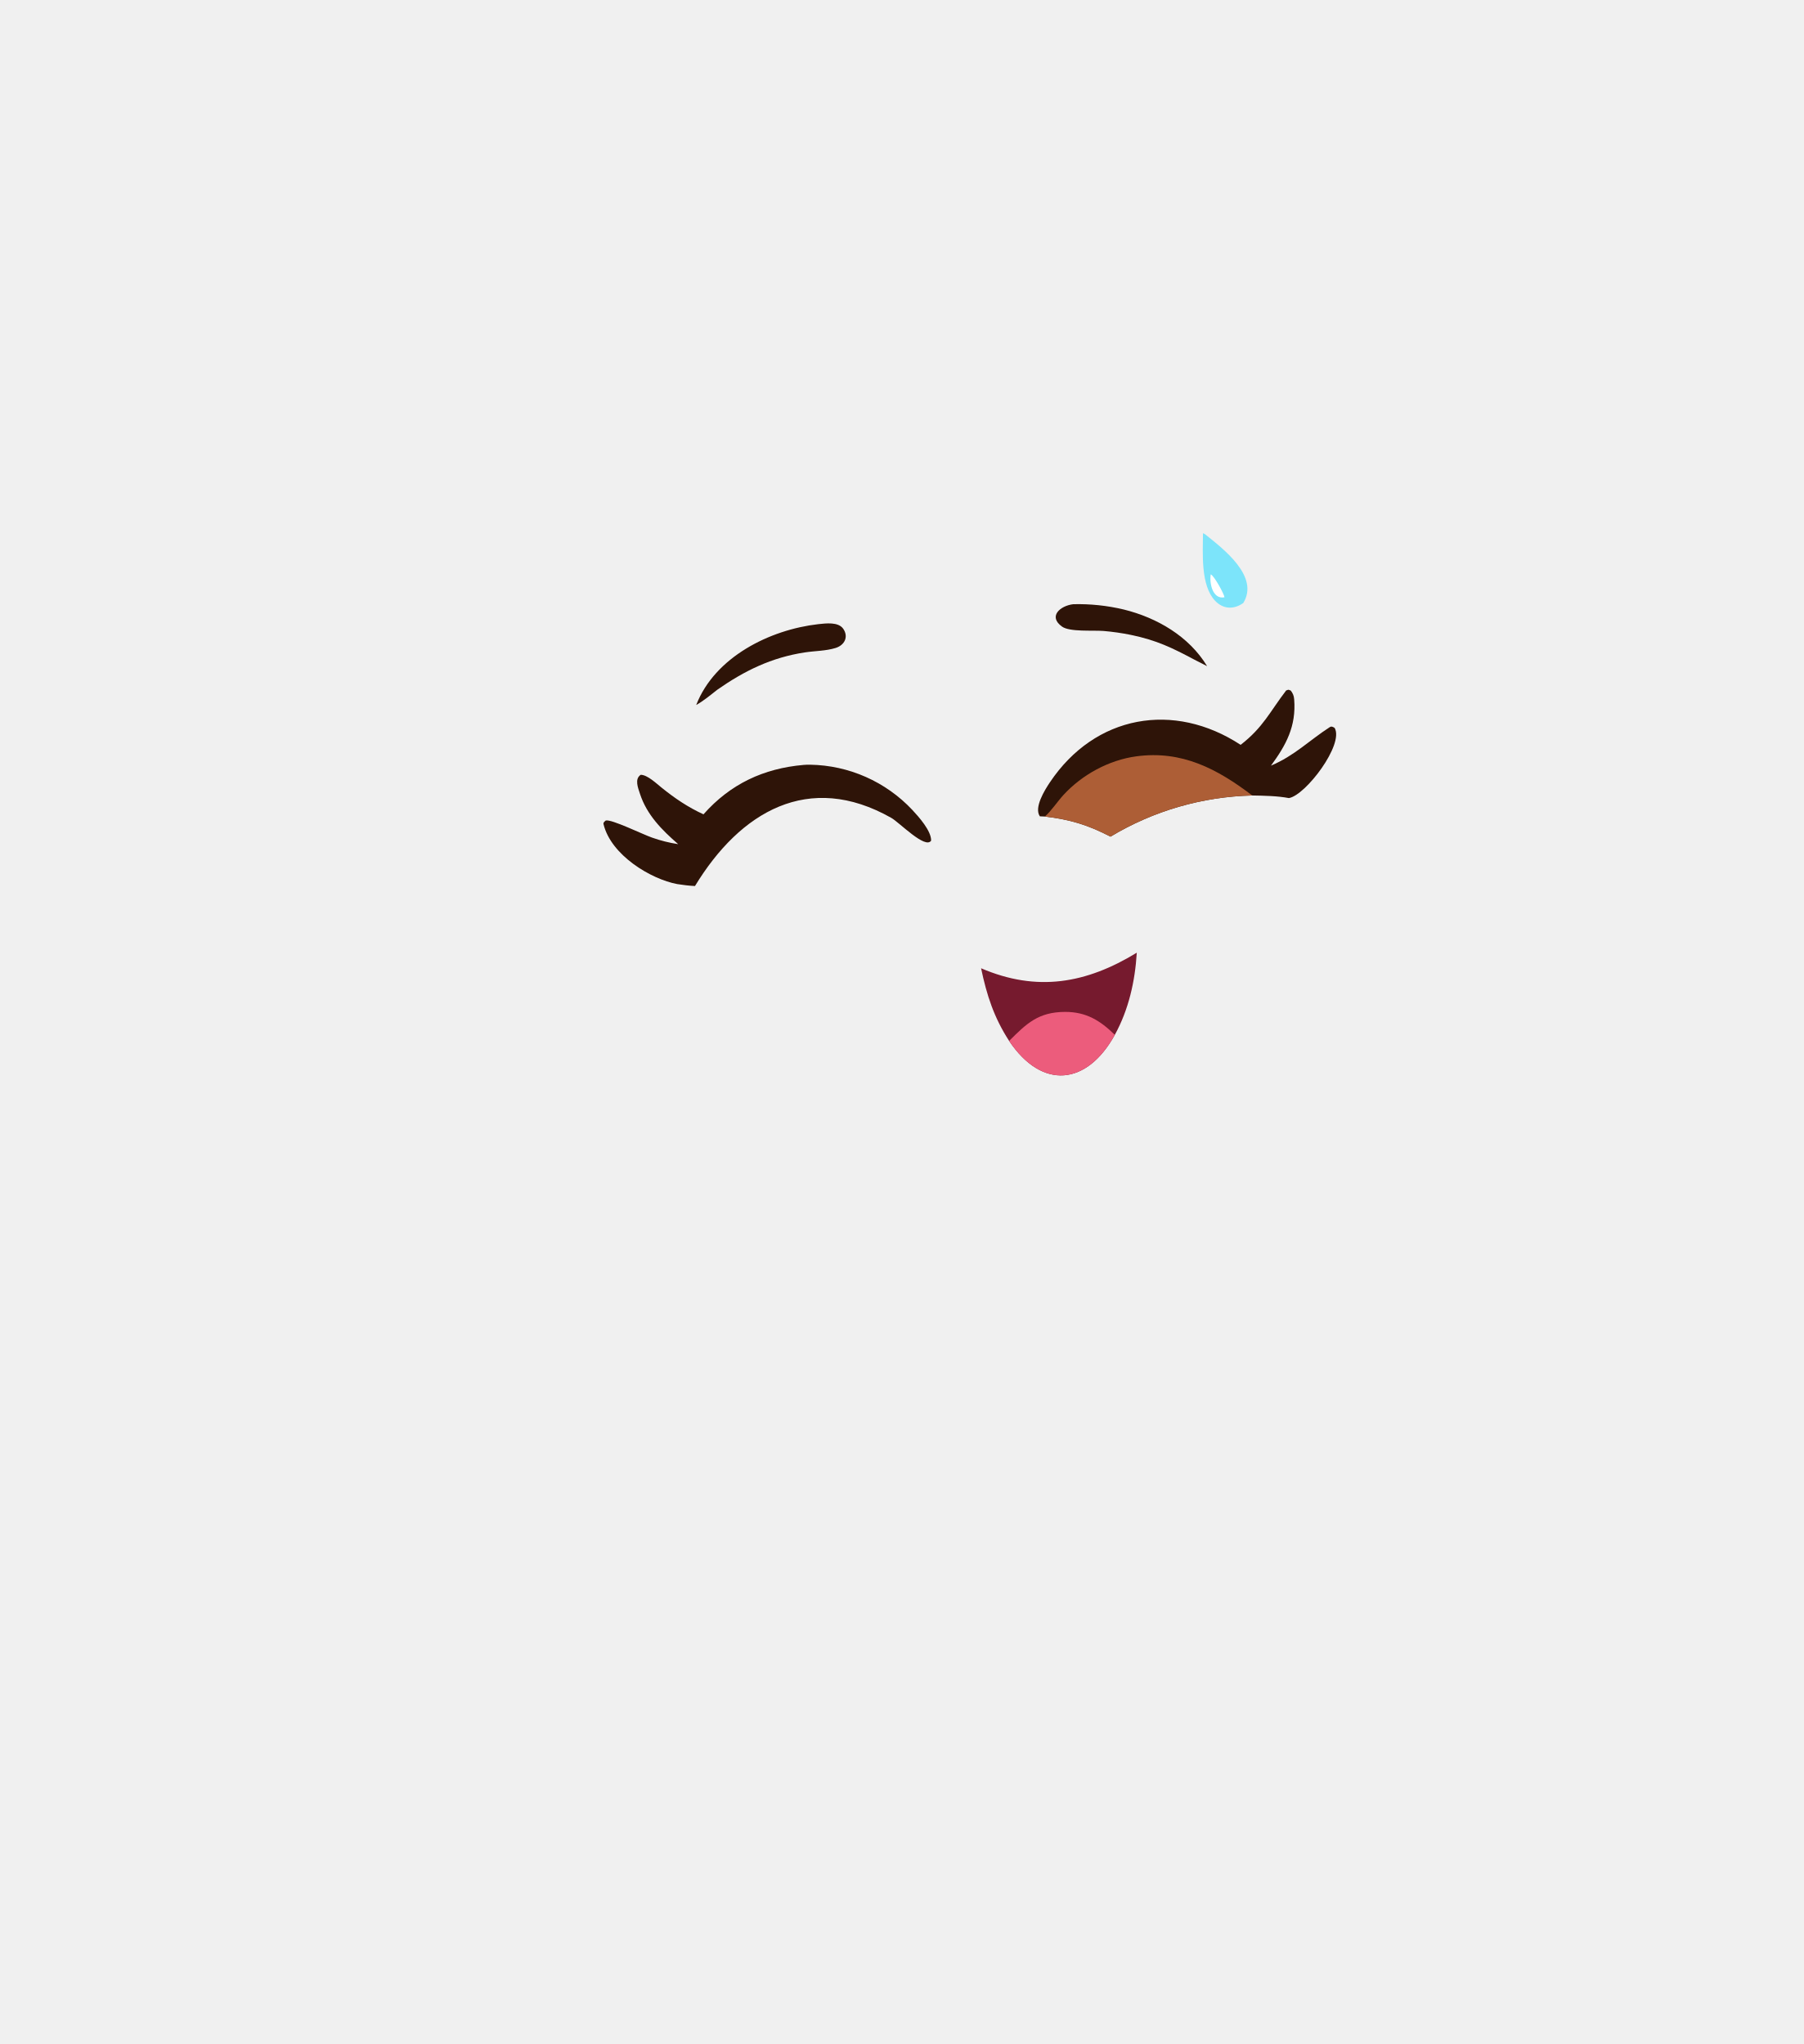
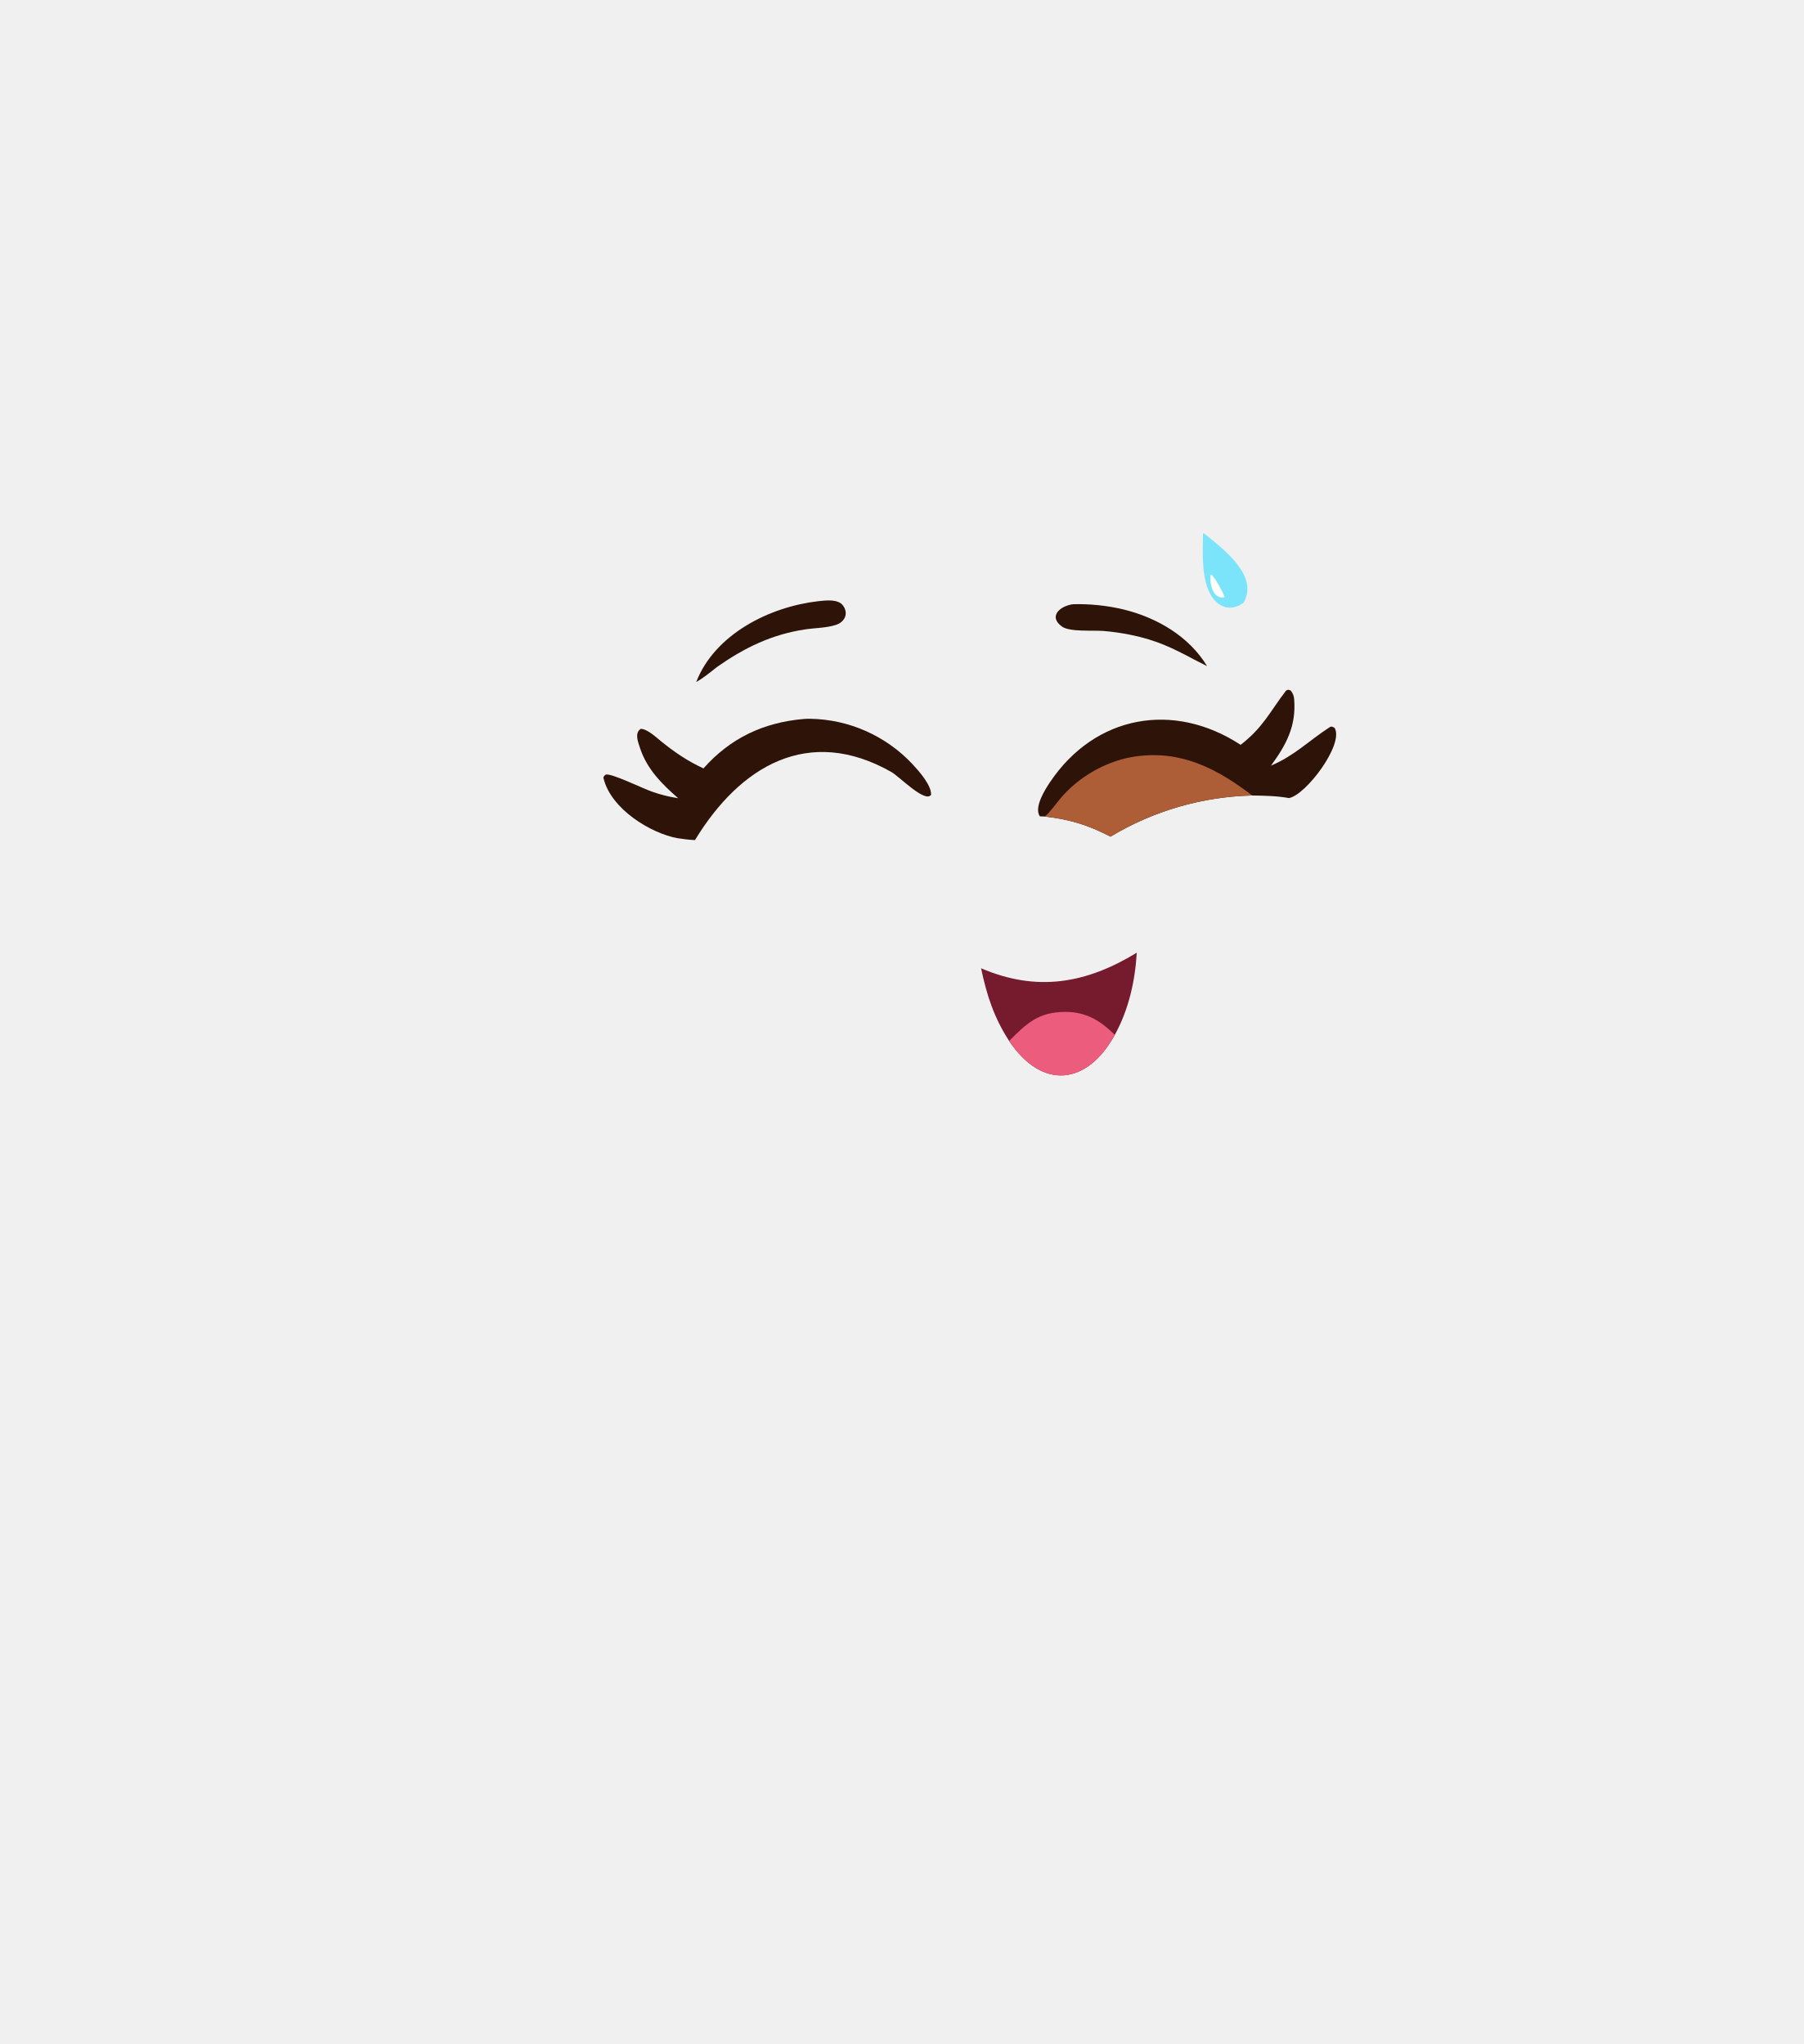
<svg xmlns="http://www.w3.org/2000/svg" width="1178" height="1335" viewBox="0 0 1178 1335" fill="none">
  <path d="M640.643 632.398C677.185 648.094 709.383 642.348 742.317 622.232C741.189 640.904 737.03 659.397 727.975 675.889C709.695 709.01 680.47 711.937 658.964 679.866C649.04 664.599 644.312 649.908 640.643 632.398Z" fill="#761A2E" />
  <path d="M658.963 679.866C670.378 668.433 678.083 660.962 695.476 660.904C709.238 660.858 718.43 666.529 727.974 675.89C709.694 709.011 680.469 711.937 658.963 679.866Z" fill="#EC5C7C" />
  <path d="M810.135 486.481C824.901 475.043 829.262 464.796 839.849 450.969C841.837 450.331 840.872 450.314 842.835 451.02C844.249 452.826 844.901 454.4 845.09 456.743C846.505 474.421 839.738 486.723 829.933 500.069C845.344 493.553 854.778 483.689 868.344 474.91C869.524 474.149 870.541 474.838 871.519 475.435C877.77 486.2 852.613 519.414 841.655 521.252C834.269 519.836 825.272 519.684 817.717 519.552C785.049 520.321 753.151 529.588 725.152 546.439C710.523 538.859 698.828 535.245 682.282 533.305L679.029 533.174C675.04 527.492 682.191 516.005 685.562 510.981C715.093 466.899 766.503 457.904 810.135 486.481Z" fill="#2E1408" />
  <path d="M682.281 533.305C686.101 530.108 690.737 523.242 694.4 519.25C706.598 505.955 724.088 496.42 741.964 493.993C771.782 489.943 794.899 502.198 817.715 519.552C785.048 520.321 753.15 529.588 725.151 546.439C710.522 538.859 698.827 535.245 682.281 533.305Z" fill="#AD5E36" />
-   <path d="M524.742 499.593C526.166 499.472 527.595 499.426 529.024 499.453C554.36 499.867 578.446 510.537 595.776 529.023C599.925 533.456 608.198 542.724 608.013 549.054C604.268 554.813 587.298 537.181 582.033 534.196C528.095 503.623 483.295 530.175 453.819 578.694C449.535 578.474 446.47 578.058 442.211 577.421C425.043 574.194 398.971 558.592 394.09 538.251C393.835 537.186 394.82 536.526 395.548 535.903C399.32 534.912 419.741 544.983 425.796 547.068C431.331 549.033 437.042 550.464 442.85 551.343C432.24 542.109 422.407 532.268 417.914 518.515C416.626 514.574 414.226 508.738 418.402 506.039C422.743 506.093 428.525 511.62 431.981 514.405C440.668 521.408 449.184 527.198 459.369 531.864C476.896 512.039 498.643 501.86 524.742 499.593Z" fill="#2E1408" />
-   <path d="M534.302 407.658C539.163 407.157 547.448 405.988 550.673 410.733C554.227 415.962 551.503 421.391 545.652 423.208C539.187 425.197 532.297 425.084 525.562 426.109C503.858 429.413 486.163 438.042 468.35 450.517C463.996 453.934 459.433 457.767 454.631 460.441C466.797 429.135 502.569 411.306 534.302 407.658Z" fill="#2E1408" />
+   <path d="M 524.742 469.593 C 526.166 469.472 527.595 469.426 529.024 469.453 C 554.36 469.867 578.446 480.537 595.776 499.023 C 599.925 503.456 608.198 512.724 608.013 519.054 C 604.268 524.813 587.298 507.181 582.033 504.196 C 528.095 473.623 483.295 500.175 453.819 548.694 C 449.535 548.474 446.47 548.058 442.211 547.421 C 425.043 544.194 398.971 528.592 394.09 508.251 C 393.835 507.186 394.82 506.526 395.548 505.903 C 399.32 504.912 419.741 514.983 425.796 517.068 C 431.331 519.033 437.042 520.464 442.85 521.343 C 432.24 512.109 422.407 502.268 417.914 488.515 C 416.626 484.574 414.226 478.738 418.402 476.039 C 422.743 476.093 428.525 481.62 431.981 484.405 C 440.668 491.408 449.184 497.198 459.369 501.864 C 476.896 482.039 498.643 471.86 524.742 469.593 Z" fill="#2E1408" />
+   <path d="M 534.302 392.658 C 539.163 392.157 547.448 390.988 550.673 395.733 C 554.227 400.962 551.503 406.391 545.652 408.208 C 539.187 410.197 532.297 410.084 525.562 411.109 C 503.858 414.413 486.163 423.042 468.35 435.517 C 463.996 438.934 459.433 442.767 454.631 445.441 C 466.797 414.135 502.569 396.306 534.302 392.658 Z" fill="#2E1408" />
  <path d="M700.797 394.629C711.886 394.346 722.968 395.505 733.764 398.079C755.544 403.447 776.392 415.568 788.237 435.086L780.075 430.917C765.323 423.072 755.335 418.17 738.444 414.665C732.538 413.461 726.567 412.603 720.563 412.098C713.568 411.564 698.489 412.844 693.482 409.245C684.271 402.615 692.25 395.652 700.797 394.629Z" fill="#2E1408" />
  <path d="M785.537 348.265C785.968 348.448 786.593 348.692 786.939 348.968C798.693 358.409 822.579 376.427 811.861 393.83C805.694 398.213 798.778 397.964 793.497 392.43C783.849 382.313 785.492 361.075 785.537 348.265Z" fill="#7CE4FA" />
  <path d="M790.616 375.117C793.106 376.39 799.377 388.082 799.586 390.098C791.809 391.636 789.638 380.875 790.616 375.117Z" fill="white" />
</svg>
